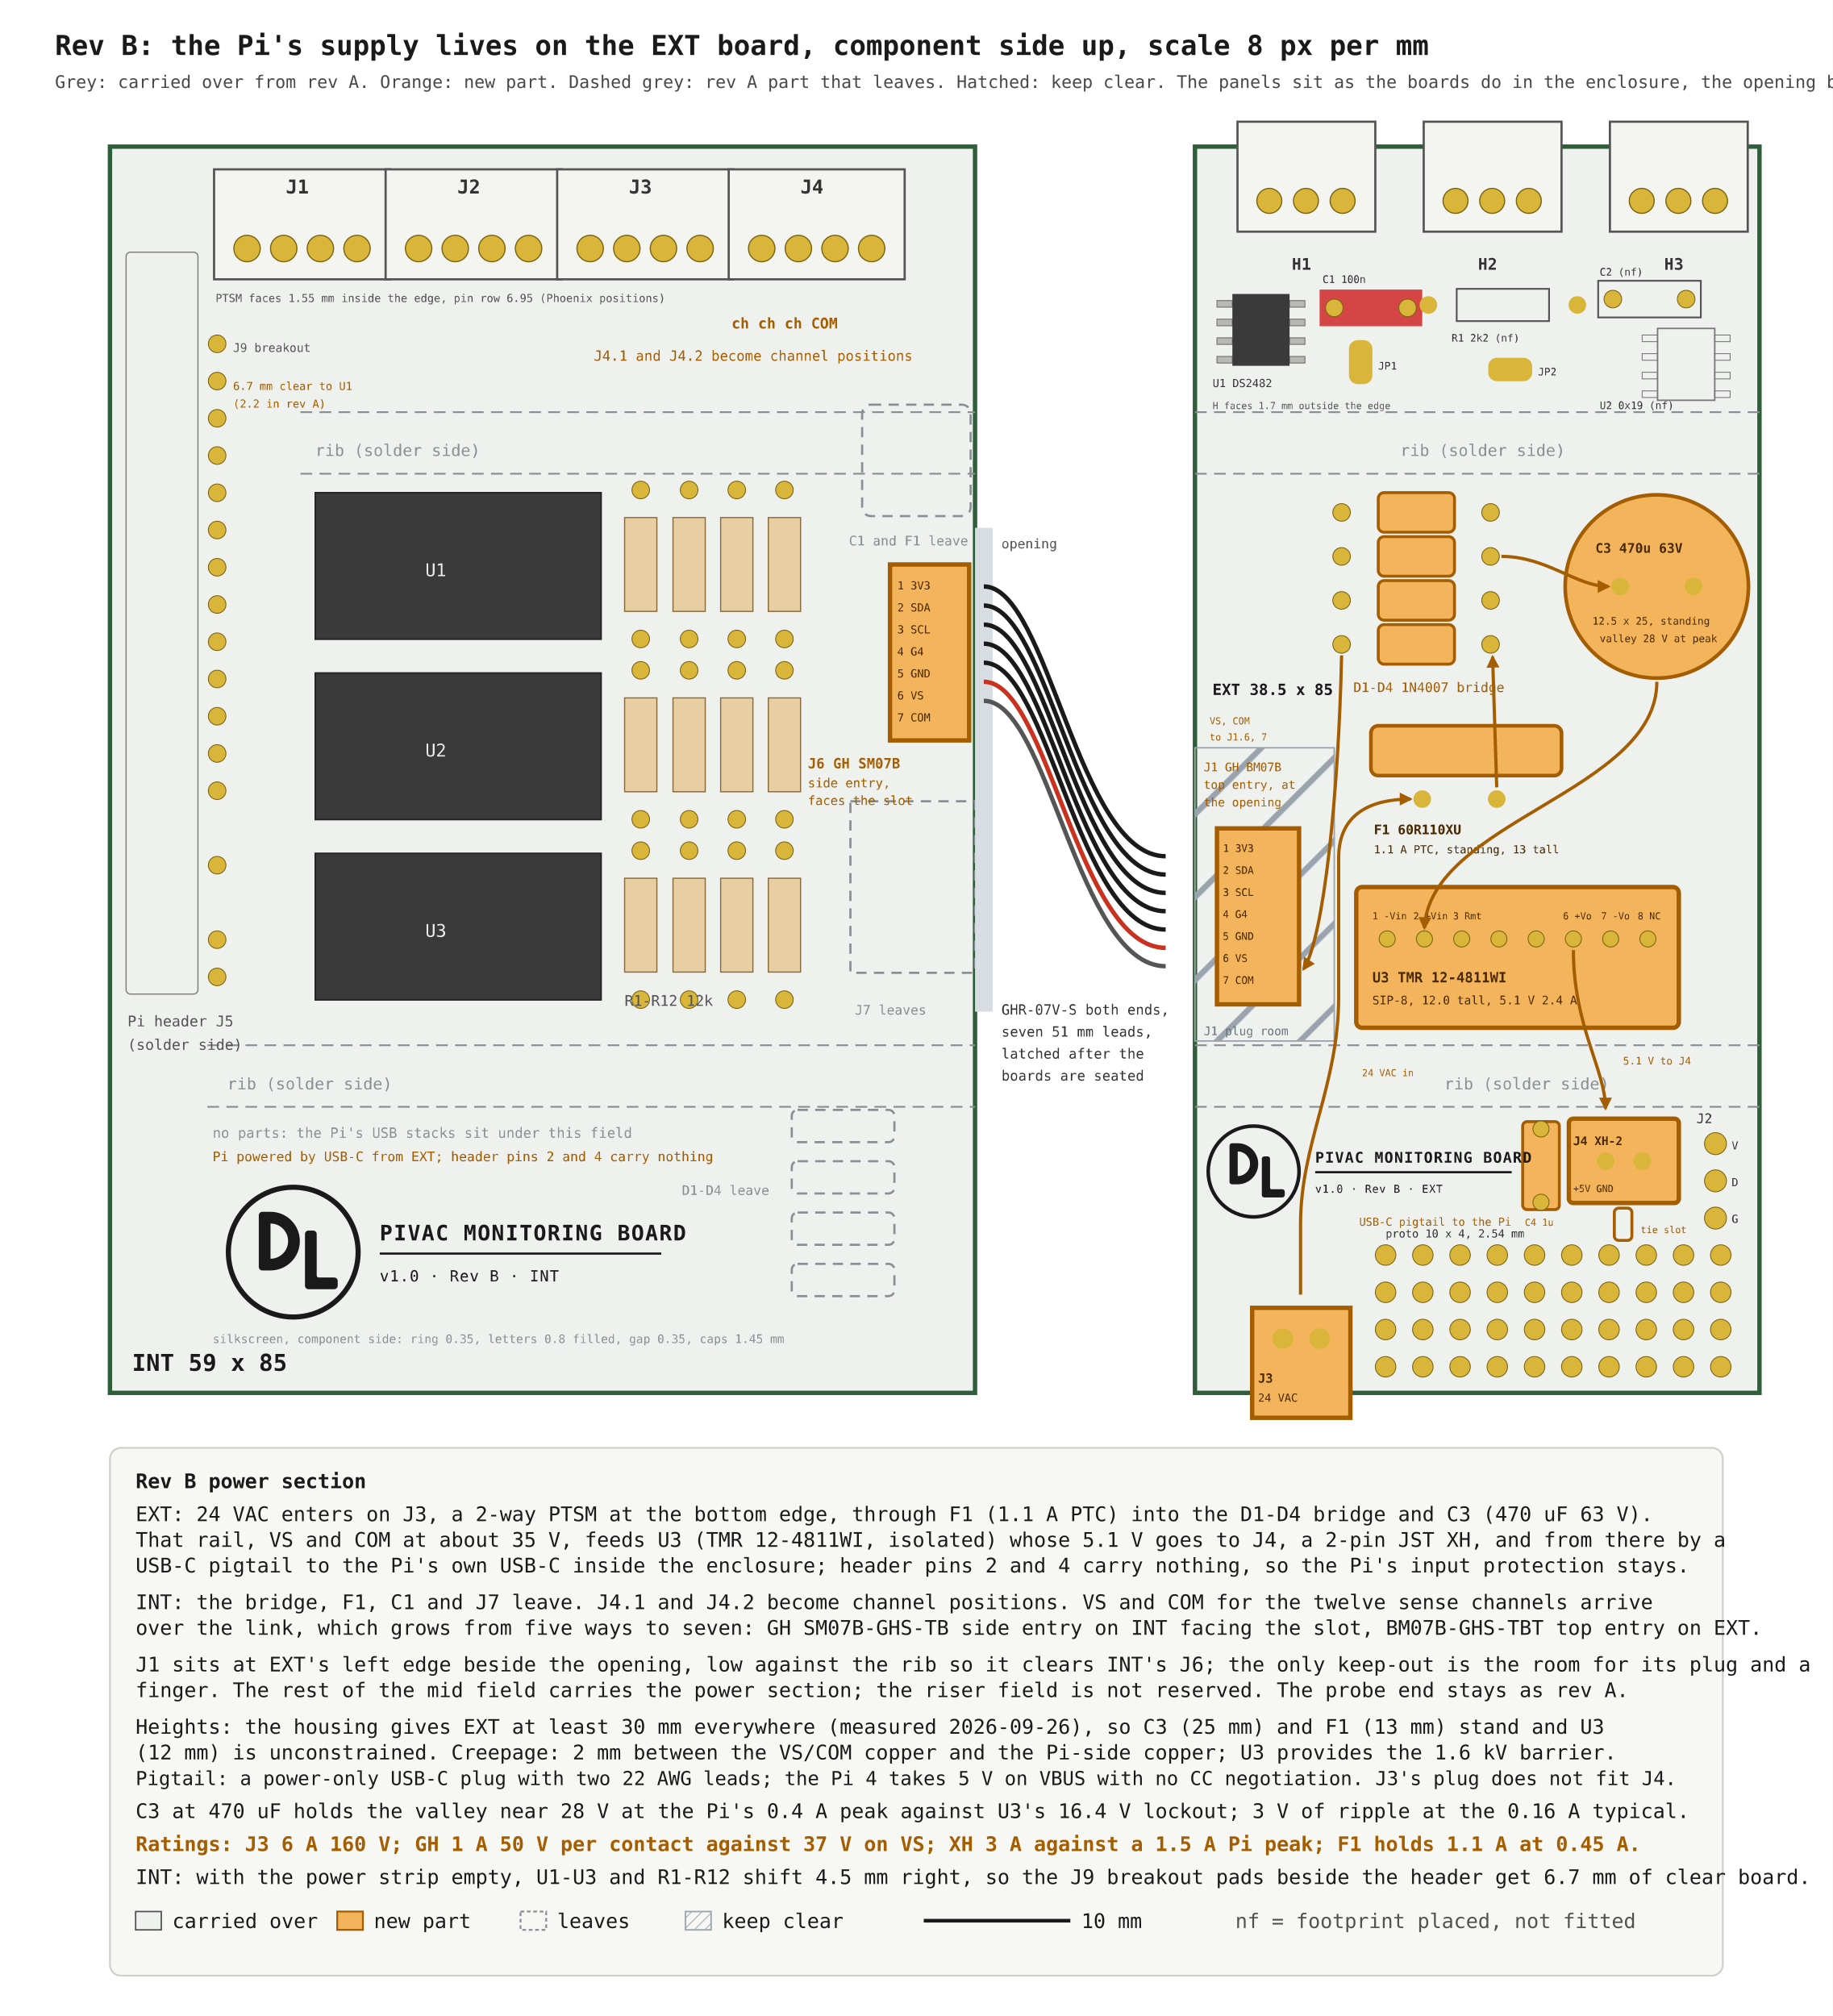
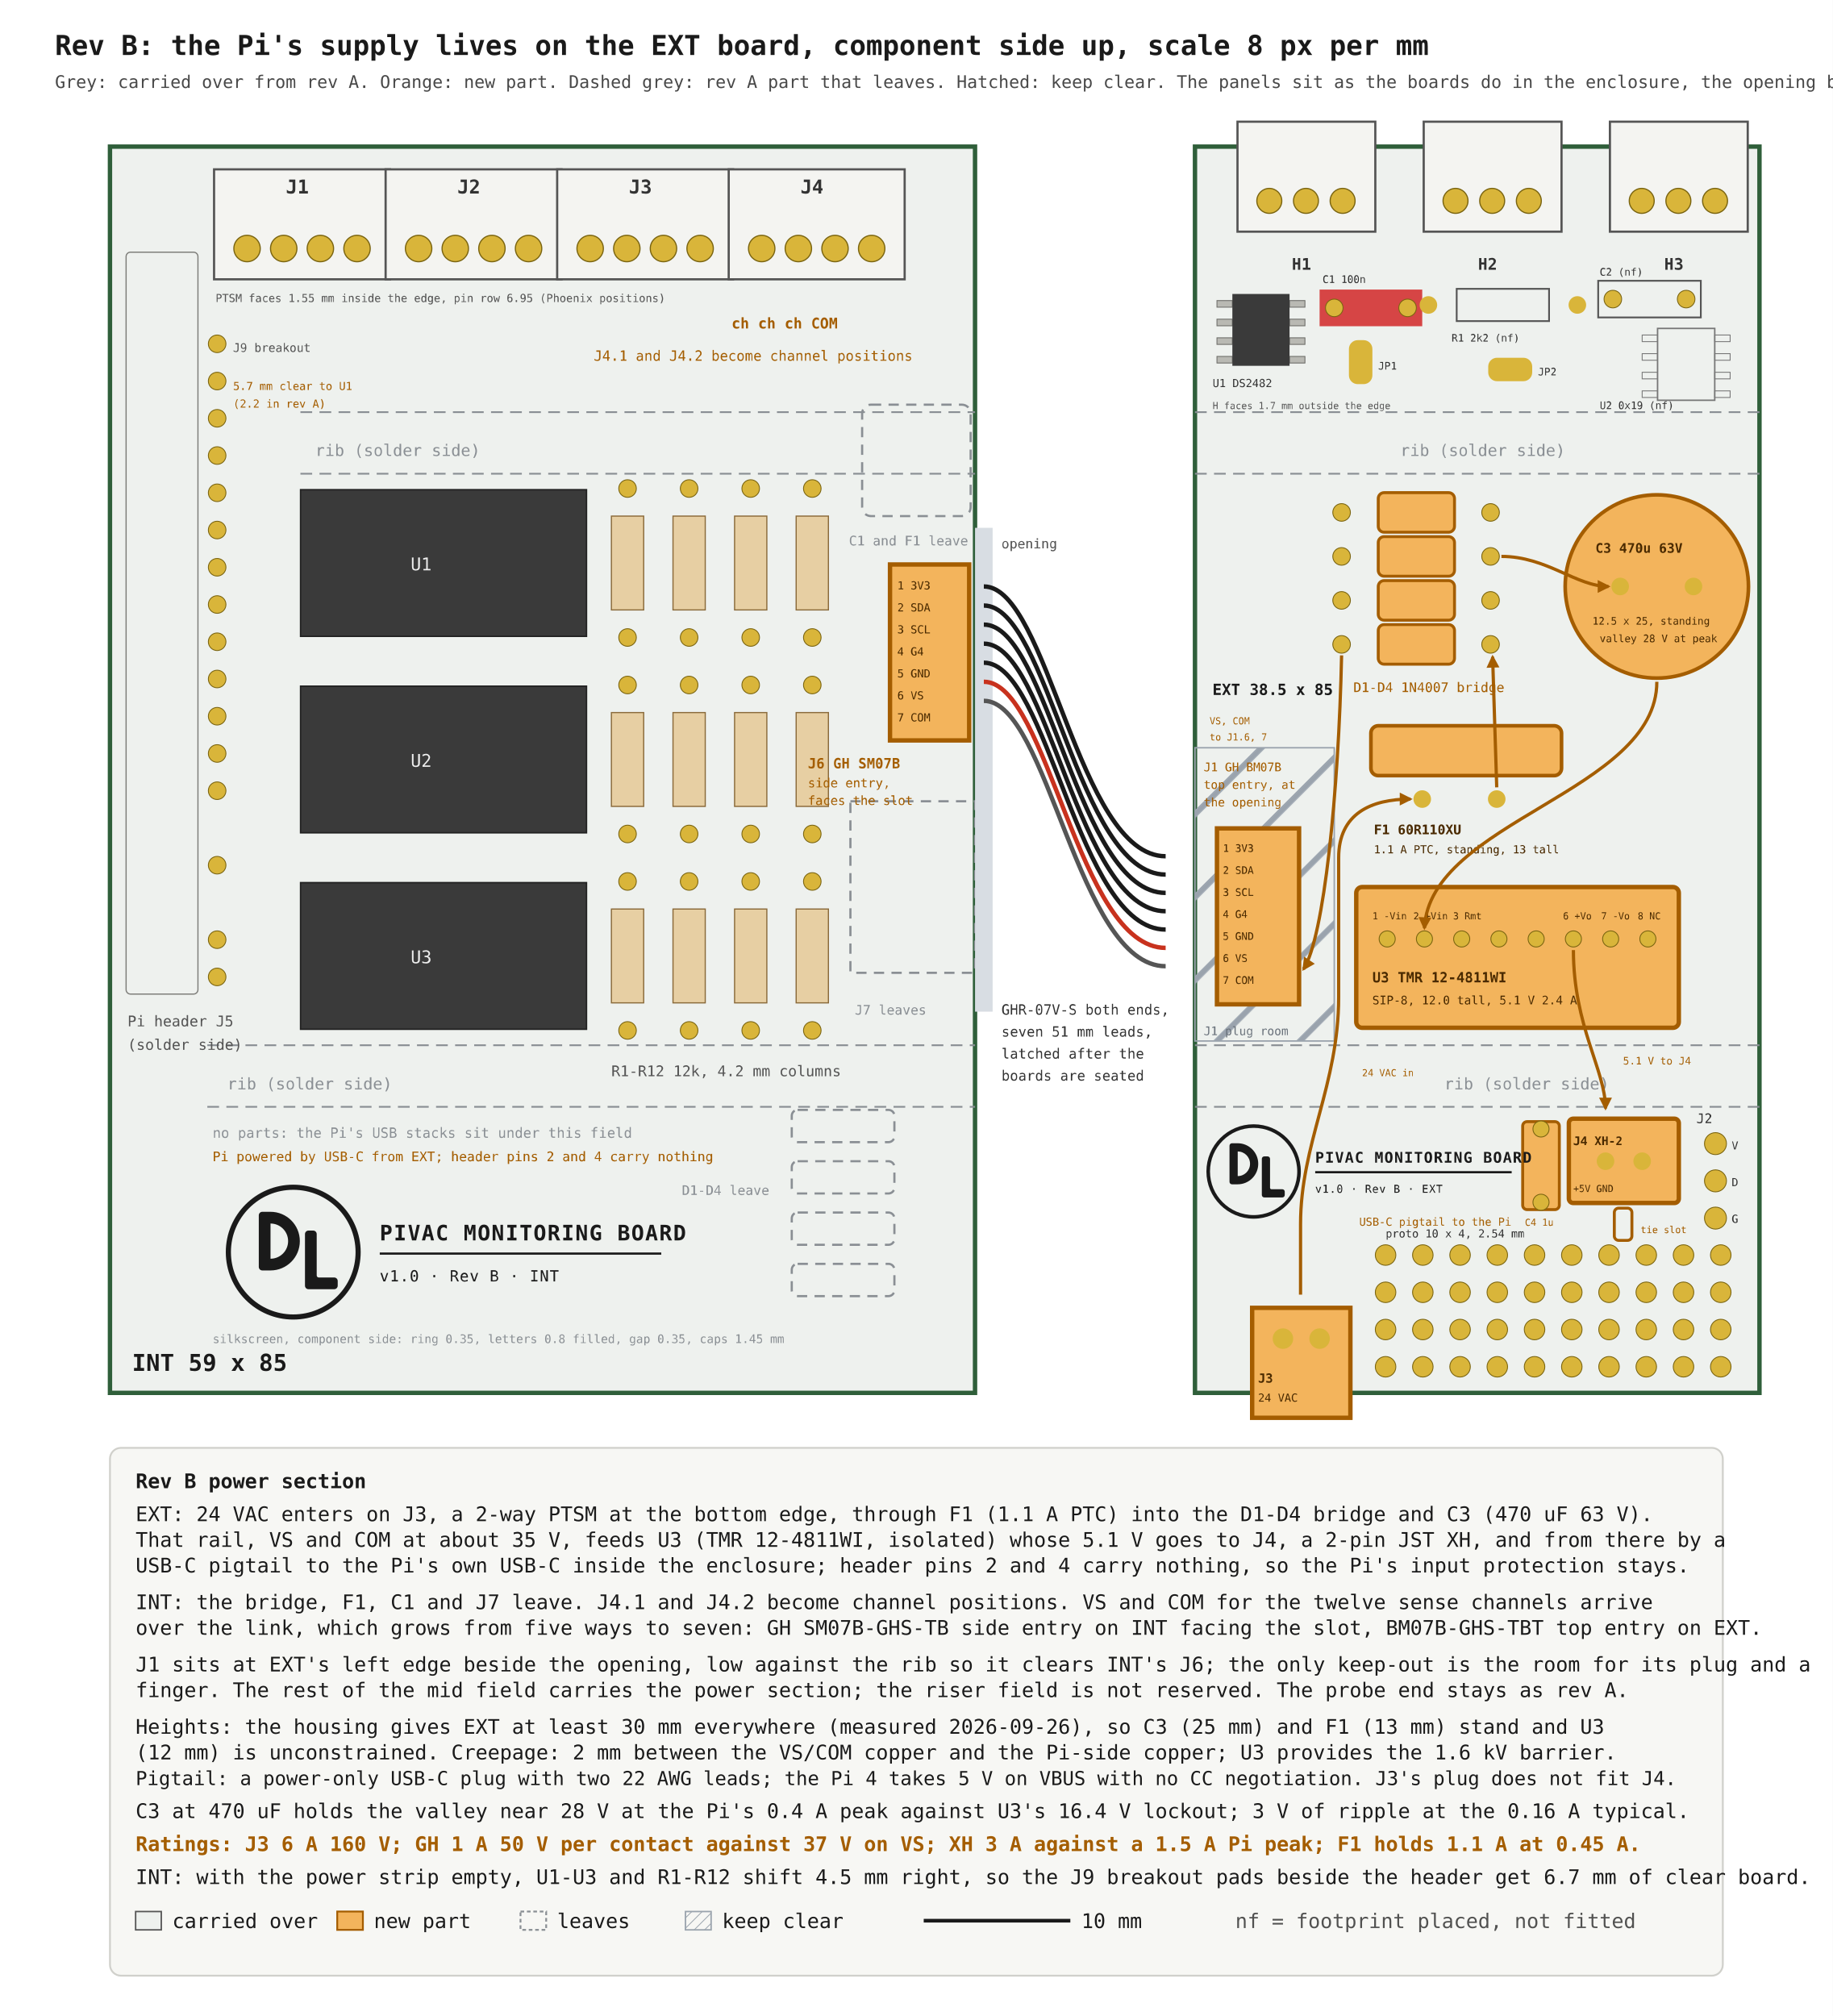
<svg xmlns="http://www.w3.org/2000/svg" viewBox="0 0 1000 1100" role="img" aria-label="Rev B component layout: the 24 VAC entry, rectifier, reservoir and TMR 12-4811WI converter on the EXT board's mid field with a USB-C pigtail to the Pi, a 7-way GH link at the opening carrying VS and COM to the INT board, and the INT board with its power section removed." style="max-width:100%;height:auto">
  <defs>
    <pattern id="hatch" width="4" height="4" patternUnits="userSpaceOnUse" patternTransform="rotate(45)">
      <line x1="0" y1="0" x2="0" y2="4" stroke="#9aa3ad" stroke-width="0.8" />
    </pattern>
    <marker id="arr" viewBox="0 0 6 6" refX="5" refY="3" markerWidth="4" markerHeight="4" orient="auto">
      <path d="M0,0 L6,3 L0,6 z" fill="#a45d00" />
    </marker>
  </defs>
  <rect x="0" y="0" width="1000" height="1100" fill="#ffffff" />
  <g font-family="IBM Plex Mono, ui-monospace, monospace" fill="#1a1a1a">
    <text x="30" y="30" font-size="15" font-weight="700">Rev B: the Pi's supply lives on the EXT board, component side up, scale 8 px per mm</text>
    <text x="30" y="48" font-size="9.5" opacity="0.8">Grey: carried over from rev A. Orange: new part. Dashed grey: rev A part that leaves. Hatched: keep clear. The panels sit as the boards do in the enclosure, the opening between them.</text>
    <g transform="translate(60,80) scale(8)">
      <rect x="0" y="0" width="59" height="85" fill="#eef1ee" stroke="#2f5f3a" stroke-width="0.3" />
      <text x="1.5" y="83.5" font-size="1.6" font-weight="700">INT 59 x 85</text>
      <g stroke="#8a8f94" stroke-width="0.12" stroke-dasharray="0.8 0.5" fill="none">
        <line x1="12.99" y1="18.11" x2="59" y2="18.11" />
        <line x1="12.99" y1="22.31" x2="59" y2="22.31" />
        <line x1="6.64" y1="61.29" x2="59" y2="61.29" />
        <line x1="6.64" y1="65.49" x2="59" y2="65.49" />
      </g>
      <text x="14" y="21.1" font-size="1.1" fill="#8a8f94">rib (solder side)</text>
      <text x="8" y="64.3" font-size="1.1" fill="#8a8f94">rib (solder side)</text>
      <rect x="1.1" y="7.2" width="4.9" height="50.6" rx="0.3" fill="none" stroke="#7c7c78" stroke-width="0.08" />
      <text x="1.2" y="60" font-size="1.0" fill="#555">Pi header J5</text>
      <text x="1.2" y="61.6" font-size="1.0" fill="#555">(solder side)</text>
      <g fill="#f4f4f1" stroke="#555" stroke-width="0.15">
        <rect x="7.1" y="1.55" width="12" height="7.5" />
        <rect x="18.8" y="1.55" width="12" height="7.5" />
        <rect x="30.5" y="1.55" width="12" height="7.5" />
        <rect x="42.2" y="1.55" width="12" height="7.5" />
      </g>
      <g fill="#d9b53a" stroke="#7a6410" stroke-width="0.08">
        <circle cx="9.35" cy="6.95" r="0.9" />
        <circle cx="11.85" cy="6.95" r="0.9" />
        <circle cx="14.35" cy="6.95" r="0.9" />
        <circle cx="16.85" cy="6.95" r="0.9" />
        <circle cx="21.05" cy="6.95" r="0.9" />
        <circle cx="23.55" cy="6.95" r="0.9" />
        <circle cx="26.05" cy="6.95" r="0.9" />
        <circle cx="28.55" cy="6.95" r="0.9" />
        <circle cx="32.75" cy="6.95" r="0.9" />
        <circle cx="35.25" cy="6.95" r="0.9" />
        <circle cx="37.75" cy="6.95" r="0.9" />
        <circle cx="40.25" cy="6.95" r="0.9" />
        <circle cx="44.45" cy="6.95" r="0.9" />
        <circle cx="46.95" cy="6.95" r="0.9" />
        <circle cx="49.45" cy="6.95" r="0.9" />
        <circle cx="51.95" cy="6.95" r="0.9" />
      </g>
      <g font-size="1.3" font-weight="700" fill="#333">
        <text x="12" y="3.2">J1</text>
        <text x="23.7" y="3.2">J2</text>
        <text x="35.4" y="3.2">J3</text>
        <text x="47.1" y="3.2">J4</text>
      </g>
      <text x="42.4" y="12.4" font-size="1.0" font-weight="700" fill="#a45d00">ch  ch  ch  COM</text>
      <text x="7.2" y="10.6" font-size="0.75" fill="#555">PTSM faces 1.55 mm inside the edge, pin row 6.95 (Phoenix positions)</text>
      <text x="33" y="14.6" font-size="0.95" fill="#a45d00">J4.1 and J4.2 become channel positions</text>
      <g fill="#d9b53a" stroke="#7a6410" stroke-width="0.06">
        <circle cx="7.31" cy="13.45" r="0.6" />
        <circle cx="7.31" cy="15.99" r="0.6" />
        <circle cx="7.31" cy="18.53" r="0.6" />
        <circle cx="7.31" cy="21.07" r="0.6" />
        <circle cx="7.31" cy="23.61" r="0.6" />
        <circle cx="7.31" cy="26.15" r="0.6" />
        <circle cx="7.31" cy="28.69" r="0.6" />
        <circle cx="7.31" cy="31.23" r="0.6" />
        <circle cx="7.31" cy="33.77" r="0.6" />
        <circle cx="7.31" cy="36.31" r="0.6" />
        <circle cx="7.31" cy="38.85" r="0.6" />
        <circle cx="7.31" cy="41.39" r="0.6" />
        <circle cx="7.31" cy="43.93" r="0.6" />
        <circle cx="7.31" cy="49.01" r="0.6" />
        <circle cx="7.31" cy="54.09" r="0.6" />
        <circle cx="7.31" cy="56.63" r="0.6" />
      </g>
      <text x="8.4" y="14" font-size="0.8" fill="#555">J9 breakout</text>
-       <text x="8.4" y="16.6" font-size="0.75" fill="#a45d00">6.7 mm clear to U1</text>
+       <text x="8.4" y="16.6" font-size="0.75" fill="#a45d00">5.7 mm clear to U1</text>
      <text x="8.4" y="17.8" font-size="0.75" fill="#a45d00">(2.2 in rev A)</text>
      <g fill="#3a3a3a" stroke="#222" stroke-width="0.1">
-         <rect x="14" y="23.6" width="19.5" height="10" />
-         <rect x="14" y="35.9" width="19.5" height="10" />
-         <rect x="14" y="48.2" width="19.5" height="10" />
+         <rect x="13" y="23.4" width="19.5" height="10" />
+         <rect x="13" y="36.8" width="19.5" height="10" />
+         <rect x="13" y="50.2" width="19.5" height="10" />
      </g>
      <g font-size="1.2" fill="#eee">
-         <text x="21.5" y="29.3">U1</text>
-         <text x="21.5" y="41.6">U2</text>
-         <text x="21.5" y="53.9">U3</text>
+         <text x="20.5" y="28.9">U1</text>
+         <text x="20.5" y="42.3">U2</text>
+         <text x="20.5" y="55.7">U3</text>
      </g>
      <g fill="#e7cfa3" stroke="#8a6a3a" stroke-width="0.08">
-         <rect x="35.1" y="25.3" width="2.2" height="6.4" />
-         <rect x="38.4" y="25.3" width="2.2" height="6.4" />
-         <rect x="41.65" y="25.3" width="2.2" height="6.4" />
-         <rect x="44.9" y="25.3" width="2.2" height="6.4" />
-         <rect x="35.1" y="37.6" width="2.2" height="6.4" />
-         <rect x="38.4" y="37.6" width="2.2" height="6.4" />
-         <rect x="41.65" y="37.6" width="2.2" height="6.4" />
-         <rect x="44.9" y="37.6" width="2.2" height="6.4" />
-         <rect x="35.1" y="49.9" width="2.2" height="6.4" />
-         <rect x="38.4" y="49.9" width="2.2" height="6.4" />
-         <rect x="41.65" y="49.9" width="2.2" height="6.4" />
-         <rect x="44.9" y="49.9" width="2.2" height="6.4" />
-       </g>
-       <g fill="#d9b53a" stroke="#7a6410" stroke-width="0.06">
-         <circle cx="36.2" cy="23.42" r="0.6" />
-         <circle cx="36.2" cy="33.58" r="0.6" />
-         <circle cx="36.2" cy="35.72" r="0.6" />
-         <circle cx="36.2" cy="45.88" r="0.6" />
-         <circle cx="36.2" cy="48.02" r="0.6" />
-         <circle cx="36.2" cy="58.18" r="0.6" />
-         <circle cx="39.5" cy="23.42" r="0.6" />
-         <circle cx="39.5" cy="33.58" r="0.6" />
-         <circle cx="39.5" cy="35.72" r="0.6" />
-         <circle cx="39.5" cy="45.88" r="0.6" />
-         <circle cx="39.5" cy="48.02" r="0.6" />
-         <circle cx="39.5" cy="58.18" r="0.6" />
-         <circle cx="42.75" cy="23.42" r="0.6" />
-         <circle cx="42.75" cy="33.58" r="0.6" />
-         <circle cx="42.75" cy="35.72" r="0.6" />
-         <circle cx="42.75" cy="45.88" r="0.6" />
-         <circle cx="42.75" cy="48.02" r="0.6" />
-         <circle cx="42.75" cy="58.18" r="0.6" />
-         <circle cx="46.0" cy="23.42" r="0.6" />
-         <circle cx="46.0" cy="33.58" r="0.6" />
-         <circle cx="46.0" cy="35.72" r="0.6" />
-         <circle cx="46.0" cy="45.88" r="0.6" />
-         <circle cx="46.0" cy="48.02" r="0.6" />
-         <circle cx="46.0" cy="58.18" r="0.6" />
-       </g>
-       <text x="35.1" y="58.6" font-size="1.0" fill="#555">R1-R12 12k</text>
+         <rect x="34.2" y="25.2" width="2.2" height="6.4" />
+         <rect x="38.4" y="25.2" width="2.2" height="6.4" />
+         <rect x="42.6" y="25.2" width="2.2" height="6.4" />
+         <rect x="46.8" y="25.2" width="2.2" height="6.4" />
+         <rect x="34.2" y="38.6" width="2.2" height="6.4" />
+         <rect x="38.4" y="38.6" width="2.2" height="6.4" />
+         <rect x="42.6" y="38.6" width="2.2" height="6.4" />
+         <rect x="46.8" y="38.6" width="2.2" height="6.4" />
+         <rect x="34.2" y="52" width="2.2" height="6.4" />
+         <rect x="38.4" y="52" width="2.2" height="6.4" />
+         <rect x="42.6" y="52" width="2.2" height="6.4" />
+         <rect x="46.8" y="52" width="2.2" height="6.4" />
+       </g>
+       <g fill="#d9b53a" stroke="#7a6410" stroke-width="0.06">
+         <circle cx="35.3" cy="23.32" r="0.6" />
+         <circle cx="35.3" cy="33.48" r="0.6" />
+         <circle cx="35.3" cy="36.72" r="0.6" />
+         <circle cx="35.3" cy="46.88" r="0.6" />
+         <circle cx="35.3" cy="50.12" r="0.6" />
+         <circle cx="35.3" cy="60.28" r="0.6" />
+         <circle cx="39.5" cy="23.32" r="0.6" />
+         <circle cx="39.5" cy="33.48" r="0.6" />
+         <circle cx="39.5" cy="36.72" r="0.6" />
+         <circle cx="39.5" cy="46.88" r="0.6" />
+         <circle cx="39.5" cy="50.12" r="0.6" />
+         <circle cx="39.5" cy="60.28" r="0.6" />
+         <circle cx="43.7" cy="23.32" r="0.6" />
+         <circle cx="43.7" cy="33.48" r="0.6" />
+         <circle cx="43.7" cy="36.72" r="0.6" />
+         <circle cx="43.7" cy="46.88" r="0.6" />
+         <circle cx="43.7" cy="50.12" r="0.6" />
+         <circle cx="43.7" cy="60.28" r="0.6" />
+         <circle cx="47.9" cy="23.32" r="0.6" />
+         <circle cx="47.9" cy="33.48" r="0.6" />
+         <circle cx="47.9" cy="36.72" r="0.6" />
+         <circle cx="47.9" cy="46.88" r="0.6" />
+         <circle cx="47.9" cy="50.12" r="0.6" />
+         <circle cx="47.9" cy="60.28" r="0.6" />
+       </g>
+       <text x="34.2" y="63.4" font-size="1.0" fill="#555">R1-R12 12k, 4.2 mm columns</text>
      <g fill="none" stroke="#8a8f94" stroke-width="0.15" stroke-dasharray="0.7 0.5">
        <rect x="51.3" y="17.6" width="7.4" height="7.6" rx="0.6" />
        <rect x="46.5" y="65.7" width="7" height="2.2" rx="0.4" />
        <rect x="46.5" y="69.2" width="7" height="2.2" rx="0.4" />
        <rect x="46.5" y="72.7" width="7" height="2.2" rx="0.4" />
        <rect x="46.5" y="76.2" width="7" height="2.2" rx="0.4" />
        <rect x="50.5" y="44.65" width="8.5" height="11.7" />
      </g>
      <g font-size="0.9" fill="#8a8f94">
        <text x="50.4" y="27.2">C1 and F1 leave</text>
        <text x="39" y="71.5">D1-D4 leave</text>
        <text x="50.8" y="59.2">J7 leaves</text>
      </g>
      <rect x="59" y="26" width="1.2" height="33" fill="#d8dde3" />
      <rect x="53.2" y="28.5" width="5.4" height="12" fill="#f3b45c" stroke="#a45d00" stroke-width="0.3" />
      <g fill="#4a2a00" font-size="0.75">
        <text x="53.7" y="30.2">1 3V3</text>
        <text x="53.7" y="31.7">2 SDA</text>
        <text x="53.7" y="33.2">3 SCL</text>
        <text x="53.7" y="34.7">4 G4</text>
        <text x="53.7" y="36.2">5 GND</text>
        <text x="53.7" y="37.7">6 VS</text>
        <text x="53.7" y="39.2">7 COM</text>
      </g>
      <text x="47.6" y="42.4" font-size="0.95" font-weight="700" fill="#a45d00">J6 GH SM07B</text>
      <text x="47.6" y="43.7" font-size="0.85" fill="#a45d00">side entry,</text>
      <text x="47.6" y="44.9" font-size="0.85" fill="#a45d00">faces the slot</text>
      <text x="7" y="67.6" font-size="0.95" fill="#8a8f94">no parts: the Pi's USB stacks sit under this field</text>
      <text x="7" y="69.2" font-size="0.9" fill="#a45d00">Pi powered by USB-C from EXT; header pins 2 and 4 carry nothing</text>
      <g transform="translate(12.5,75.4)">
        <circle cx="0" cy="0" r="4.425" fill="none" stroke="#1a1a1a" stroke-width="0.35" />
        <path d="M -2.35 1.01 L -2.35 -2.51 A 0.24 0.24 0 0 1 -2.11 -2.75 L -1.55 -2.75 A 2 2 0 0 1 -1.55 1.25 L -2.11 1.25 A 0.24 0.24 0 0 1 -2.35 1.01 Z M -1.55 -1.95 L -1.55 0.45 A 1.2 1.2 0 0 0 -1.55 -1.95 Z" fill="#1a1a1a" fill-rule="nonzero" />
        <path d="M 0.8 -1.23 A 0.24 0.24 0 0 1 1.04 -1.47 L 1.36 -1.47 A 0.24 0.24 0 0 1 1.6 -1.23 L 1.6 1.59 A 0.14 0.14 0 0 0 1.74 1.73 L 2.793 1.73 A 0.24 0.24 0 0 1 3.033 1.97 L 3.033 2.29 A 0.24 0.24 0 0 1 2.793 2.53 L 1.04 2.53 A 0.24 0.24 0 0 1 0.8 2.29 Z" fill="#1a1a1a" />
      </g>
      <text x="18.4" y="74.6" font-size="1.45" font-weight="700" letter-spacing="0.08">PIVAC MONITORING BOARD</text>
      <line x1="18.4" y1="75.5" x2="37.6" y2="75.5" stroke="#1a1a1a" stroke-width="0.15" />
      <text x="18.4" y="77.4" font-size="1.05" letter-spacing="0.05">v1.0  ·  Rev B  ·  INT</text>
      <text x="7" y="81.6" font-size="0.8" fill="#8a8f94">silkscreen, component side: ring 0.35, letters 0.8 filled, gap 0.35, caps 1.45 mm</text>
    </g>
    <g transform="translate(60,80) scale(8)">
      <g stroke-width="0.3" fill="none" stroke="#1a1a1a">
        <path d="M 59.6 30 C 64 30, 66 48.4, 72 48.4" />
        <path d="M 59.6 31.3 C 64 31.3, 66 49.65, 72 49.65" />
        <path d="M 59.6 32.6 C 64 32.6, 66 50.9, 72 50.9" />
        <path d="M 59.6 33.9 C 64 33.9, 66 52.15, 72 52.15" />
        <path d="M 59.6 35.2 C 64 35.2, 66 53.4, 72 53.4" />
      </g>
      <g stroke-width="0.3" fill="none">
        <path d="M 59.6 36.5 C 64 36.5, 66 54.65, 72 54.65" stroke="#c8321e" />
        <path d="M 59.6 37.8 C 64 37.8, 66 55.9, 72 55.9" stroke="#555" />
      </g>
      <text x="60.8" y="59.2" font-size="0.95" fill="#333">GHR-07V-S both ends,</text>
      <text x="60.8" y="60.7" font-size="0.95" fill="#333">seven 51 mm leads,</text>
      <text x="60.8" y="62.2" font-size="0.95" fill="#333">latched after the</text>
      <text x="60.8" y="63.7" font-size="0.95" fill="#333">boards are seated</text>
      <text x="60.8" y="27.4" font-size="0.9" fill="#555">opening</text>
    </g>
    <g transform="translate(652,80) scale(8)">
      <rect x="0" y="0" width="38.5" height="85" fill="#eef1ee" stroke="#2f5f3a" stroke-width="0.3" />
      <text x="1.2" y="37.4" font-size="1.05" font-weight="700">EXT 38.5 x 85</text>
      <g stroke="#8a8f94" stroke-width="0.12" stroke-dasharray="0.8 0.5" fill="none">
        <line x1="0" y1="18.11" x2="38.5" y2="18.11" />
        <line x1="0" y1="22.31" x2="38.5" y2="22.31" />
        <line x1="0" y1="61.29" x2="38.5" y2="61.29" />
        <line x1="0" y1="65.49" x2="38.5" y2="65.49" />
      </g>
      <text x="14" y="21.1" font-size="1.1" fill="#8a8f94">rib (solder side)</text>
      <text x="17" y="64.3" font-size="1.1" fill="#8a8f94">rib (solder side)</text>
      <rect x="0" y="41" width="9.5" height="20" fill="url(#hatch)" stroke="#9aa3ad" stroke-width="0.1" />
      <text x="0.6" y="60.6" font-size="0.8" fill="#6b737c">J1 plug room</text>
      <g fill="#f4f4f1" stroke="#555" stroke-width="0.15">
        <rect x="2.9" y="-1.7" width="9.4" height="7.5" />
        <rect x="15.6" y="-1.7" width="9.4" height="7.5" />
        <rect x="28.3" y="-1.7" width="9.4" height="7.5" />
      </g>
      <g fill="#d9b53a" stroke="#7a6410" stroke-width="0.08">
        <circle cx="5.07" cy="3.7" r="0.85" />
        <circle cx="7.57" cy="3.7" r="0.85" />
        <circle cx="10.07" cy="3.7" r="0.85" />
        <circle cx="17.77" cy="3.7" r="0.85" />
        <circle cx="20.27" cy="3.7" r="0.85" />
        <circle cx="22.77" cy="3.7" r="0.85" />
        <circle cx="30.47" cy="3.7" r="0.85" />
        <circle cx="32.97" cy="3.7" r="0.85" />
        <circle cx="35.47" cy="3.7" r="0.85" />
      </g>
      <g font-size="1.1" font-weight="700" fill="#333">
        <text x="6.6" y="8.4">H1</text>
        <text x="19.3" y="8.4">H2</text>
        <text x="32" y="8.4">H3</text>
      </g>
      <text x="1.2" y="17.9" font-size="0.65" fill="#555">H faces 1.7 mm outside the edge</text>
      <g fill="#b9b9b3" stroke="#6f6f6a" stroke-width="0.06">
        <rect x="1.5" y="10.5" width="1.05" height="0.45" />
        <rect x="1.5" y="11.77" width="1.05" height="0.45" />
        <rect x="1.5" y="13.04" width="1.05" height="0.45" />
        <rect x="1.5" y="14.31" width="1.05" height="0.45" />
        <rect x="6.45" y="10.5" width="1.05" height="0.45" />
        <rect x="6.45" y="11.77" width="1.05" height="0.45" />
        <rect x="6.45" y="13.04" width="1.05" height="0.45" />
        <rect x="6.45" y="14.31" width="1.05" height="0.45" />
      </g>
      <rect x="2.55" y="10.05" width="3.9" height="4.9" fill="#3a3a3a" />
      <text x="1.2" y="16.4" font-size="0.75" fill="#333">U1 DS2482</text>
      <rect x="8.5" y="9.75" width="7" height="2.5" fill="#d64545" />
      <circle cx="9.5" cy="11" r="0.6" fill="#d9b53a" stroke="#7a6410" stroke-width="0.06" />
      <circle cx="14.5" cy="11" r="0.6" fill="#d9b53a" stroke="#7a6410" stroke-width="0.06" />
      <text x="8.7" y="9.3" font-size="0.7" fill="#333">C1 100n</text>
      <rect x="10.5" y="13.2" width="1.6" height="3" rx="0.6" fill="#d9b53a" />
      <text x="12.5" y="15.2" font-size="0.7" fill="#333">JP1</text>
      <rect x="17.85" y="9.7" width="6.3" height="2.2" fill="none" stroke="#555" stroke-width="0.12" />
      <circle cx="15.92" cy="10.8" r="0.6" fill="#d9b53a" />
      <circle cx="26.08" cy="10.8" r="0.6" fill="#d9b53a" />
      <text x="17.5" y="13.3" font-size="0.7" fill="#333">R1 2k2 (nf)</text>
      <rect x="20" y="14.4" width="3" height="1.6" rx="0.6" fill="#d9b53a" />
      <text x="23.4" y="15.6" font-size="0.7" fill="#333">JP2</text>
      <rect x="27.5" y="9.15" width="7" height="2.5" fill="none" stroke="#555" stroke-width="0.12" />
      <circle cx="28.5" cy="10.4" r="0.6" fill="#d9b53a" stroke="#7a6410" stroke-width="0.06" />
      <circle cx="33.5" cy="10.4" r="0.6" fill="#d9b53a" stroke="#7a6410" stroke-width="0.06" />
      <text x="27.6" y="8.8" font-size="0.7" fill="#333">C2 (nf)</text>
      <g fill="none" stroke="#777" stroke-width="0.06">
        <rect x="30.5" y="12.85" width="1.05" height="0.45" />
        <rect x="30.5" y="14.12" width="1.05" height="0.45" />
        <rect x="30.5" y="15.39" width="1.05" height="0.45" />
        <rect x="30.5" y="16.66" width="1.05" height="0.45" />
        <rect x="35.45" y="12.85" width="1.05" height="0.45" />
        <rect x="35.45" y="14.12" width="1.05" height="0.45" />
        <rect x="35.45" y="15.39" width="1.05" height="0.45" />
        <rect x="35.45" y="16.66" width="1.05" height="0.45" />
      </g>
      <rect x="31.55" y="12.4" width="3.9" height="4.9" fill="none" stroke="#777" stroke-width="0.1" />
      <text x="27.6" y="17.9" font-size="0.7" fill="#333">U2 0x19 (nf)</text>
      <rect x="1.5" y="46.5" width="5.6" height="12" fill="#f3b45c" stroke="#a45d00" stroke-width="0.3" />
      <g fill="#4a2a00" font-size="0.7">
        <text x="1.9" y="48.1">1 3V3</text>
        <text x="1.9" y="49.6">2 SDA</text>
        <text x="1.9" y="51.1">3 SCL</text>
        <text x="1.9" y="52.6">4 G4</text>
        <text x="1.9" y="54.1">5 GND</text>
        <text x="1.9" y="55.6">6 VS</text>
        <text x="1.9" y="57.1">7 COM</text>
      </g>
      <text x="0.6" y="42.6" font-size="0.8" fill="#a45d00">J1 GH BM07B</text>
      <text x="0.6" y="43.8" font-size="0.8" fill="#a45d00">top entry, at</text>
      <text x="0.6" y="45" font-size="0.8" fill="#a45d00">the opening</text>
      <g fill="#f3b45c" stroke="#a45d00" stroke-width="0.2">
        <rect x="12.5" y="23.6" width="5.2" height="2.7" rx="0.4" />
        <rect x="12.5" y="26.6" width="5.2" height="2.7" rx="0.4" />
        <rect x="12.5" y="29.6" width="5.2" height="2.7" rx="0.4" />
        <rect x="12.5" y="32.6" width="5.2" height="2.7" rx="0.4" />
      </g>
      <g fill="#d9b53a" stroke="#7a6410" stroke-width="0.06">
        <circle cx="10" cy="24.95" r="0.6" />
        <circle cx="20.16" cy="24.95" r="0.6" />
        <circle cx="10" cy="27.95" r="0.6" />
        <circle cx="20.16" cy="27.95" r="0.6" />
        <circle cx="10" cy="30.95" r="0.6" />
        <circle cx="20.16" cy="30.95" r="0.6" />
        <circle cx="10" cy="33.95" r="0.6" />
        <circle cx="20.16" cy="33.95" r="0.6" />
      </g>
      <text x="10.8" y="37.2" font-size="0.9" fill="#a45d00">D1-D4 1N4007 bridge</text>
      <circle cx="31.5" cy="30" r="6.25" fill="#f3b45c" stroke="#a45d00" stroke-width="0.25" />
      <circle cx="29" cy="30" r="0.6" fill="#d9b53a" />
      <circle cx="34" cy="30" r="0.6" fill="#d9b53a" />
      <text x="27.3" y="27.7" font-size="0.9" font-weight="700" fill="#4a2a00">C3 470u 63V</text>
      <text x="27.1" y="32.6" font-size="0.7" fill="#4a2a00">12.5 x 25, standing</text>
      <text x="27.6" y="33.8" font-size="0.7" fill="#4a2a00">valley 28 V at peak</text>
      <rect x="12" y="39.5" width="13" height="3.4" rx="0.5" fill="#f3b45c" stroke="#a45d00" stroke-width="0.25" />
      <circle cx="15.5" cy="44.5" r="0.6" fill="#d9b53a" />
      <circle cx="20.58" cy="44.5" r="0.6" fill="#d9b53a" />
      <text x="12.2" y="46.9" font-size="0.9" font-weight="700" fill="#4a2a00">F1 60R110XU</text>
      <text x="12.2" y="48.2" font-size="0.75" fill="#4a2a00">1.1 A PTC, standing, 13 tall</text>
      <rect x="11" y="50.5" width="22" height="9.6" rx="0.4" fill="#f3b45c" stroke="#a45d00" stroke-width="0.3" />
      <g fill="#d9b53a" stroke="#7a6410" stroke-width="0.06">
        <circle cx="13.11" cy="54.04" r="0.55" />
        <circle cx="15.65" cy="54.04" r="0.55" />
        <circle cx="18.19" cy="54.04" r="0.55" />
        <circle cx="20.73" cy="54.04" r="0.55" />
        <circle cx="23.27" cy="54.04" r="0.55" />
        <circle cx="25.81" cy="54.04" r="0.55" />
        <circle cx="28.35" cy="54.04" r="0.55" />
        <circle cx="30.89" cy="54.04" r="0.55" />
      </g>
      <g fill="#4a2a00" font-size="0.65">
        <text x="12.1" y="52.7">1 -Vin</text>
        <text x="14.9" y="52.7">2 +Vin</text>
        <text x="17.6" y="52.7">3 Rmt</text>
        <text x="25.1" y="52.7">6 +Vo</text>
        <text x="27.7" y="52.7">7 -Vo</text>
        <text x="30.2" y="52.7">8 NC</text>
      </g>
      <text x="12.1" y="57" font-size="0.95" font-weight="700" fill="#4a2a00">U3 TMR 12-4811WI</text>
      <text x="12.1" y="58.5" font-size="0.8" fill="#4a2a00">SIP-8, 12.0 tall, 5.1 V 2.4 A</text>
      <rect x="25.5" y="66.3" width="7.5" height="5.75" rx="0.3" fill="#f3b45c" stroke="#a45d00" stroke-width="0.3" />
      <circle cx="28" cy="69.2" r="0.6" fill="#d9b53a" />
      <circle cx="30.5" cy="69.2" r="0.6" fill="#d9b53a" />
      <text x="25.8" y="68.1" font-size="0.8" font-weight="700" fill="#4a2a00">J4 XH-2</text>
      <text x="25.8" y="71.3" font-size="0.65" fill="#4a2a00">+5V  GND</text>
      <rect x="22.35" y="66.5" width="2.5" height="6" rx="0.3" fill="#f3b45c" stroke="#a45d00" stroke-width="0.2" />
      <circle cx="23.6" cy="67" r="0.55" fill="#d9b53a" stroke="#7a6410" stroke-width="0.06" />
      <circle cx="23.6" cy="72" r="0.55" fill="#d9b53a" stroke="#7a6410" stroke-width="0.06" />
      <text x="22.5" y="73.6" font-size="0.65" fill="#a45d00">C4 1u</text>
      <rect x="28.6" y="72.4" width="1.2" height="2.2" rx="0.3" fill="none" stroke="#a45d00" stroke-width="0.2" />
      <text x="30.4" y="74.1" font-size="0.65" fill="#a45d00">tie slot</text>
      <text x="11.2" y="73.6" font-size="0.75" fill="#a45d00">USB-C pigtail to the Pi</text>
      <g fill="#d9b53a" stroke="#7a6410" stroke-width="0.06">
        <circle cx="35.5" cy="68" r="0.75" />
        <circle cx="35.5" cy="70.54" r="0.75" />
        <circle cx="35.5" cy="73.08" r="0.75" />
      </g>
      <text x="34.2" y="66.6" font-size="0.9" fill="#333">J2</text>
      <text x="36.6" y="68.4" font-size="0.75" fill="#333">V</text>
      <text x="36.6" y="70.9" font-size="0.75" fill="#333">D</text>
      <text x="36.6" y="73.4" font-size="0.75" fill="#333">G</text>
      <g transform="translate(4.0,69.9) scale(0.7)">
        <circle cx="0" cy="0" r="4.425" fill="none" stroke="#1a1a1a" stroke-width="0.35" />
        <path d="M -2.35 1.01 L -2.35 -2.51 A 0.24 0.24 0 0 1 -2.11 -2.75 L -1.55 -2.75 A 2 2 0 0 1 -1.55 1.25 L -2.11 1.25 A 0.24 0.24 0 0 1 -2.35 1.01 Z M -1.55 -1.95 L -1.55 0.45 A 1.2 1.2 0 0 0 -1.55 -1.95 Z" fill="#1a1a1a" fill-rule="nonzero" />
        <path d="M 0.8 -1.23 A 0.24 0.24 0 0 1 1.04 -1.47 L 1.36 -1.47 A 0.24 0.24 0 0 1 1.6 -1.23 L 1.6 1.59 A 0.14 0.14 0 0 0 1.74 1.73 L 2.793 1.73 A 0.24 0.24 0 0 1 3.033 1.97 L 3.033 2.29 A 0.24 0.24 0 0 1 2.793 2.53 L 1.04 2.53 A 0.24 0.24 0 0 1 0.8 2.29 Z" fill="#1a1a1a" />
      </g>
      <text x="8.2" y="69.3" font-size="1.02" font-weight="700" letter-spacing="0.06">PIVAC MONITORING BOARD</text>
      <line x1="8.2" y1="69.95" x2="21.6" y2="69.95" stroke="#1a1a1a" stroke-width="0.15" />
      <text x="8.2" y="71.35" font-size="0.74" letter-spacing="0.04">v1.0  ·  Rev B  ·  EXT</text>
      <g fill="#d9b53a" stroke="#7a6410" stroke-width="0.06">
        <g id="pb">
          <circle cx="13" cy="75.6" r="0.7" />
          <circle cx="15.54" cy="75.6" r="0.7" />
          <circle cx="18.08" cy="75.6" r="0.7" />
          <circle cx="20.62" cy="75.6" r="0.7" />
          <circle cx="23.16" cy="75.6" r="0.7" />
          <circle cx="25.7" cy="75.6" r="0.7" />
          <circle cx="28.24" cy="75.6" r="0.7" />
          <circle cx="30.78" cy="75.6" r="0.7" />
          <circle cx="33.32" cy="75.6" r="0.7" />
          <circle cx="35.86" cy="75.6" r="0.7" />
        </g>
        <use href="#pb" y="2.54" />
        <use href="#pb" y="5.08" />
        <use href="#pb" y="7.62" />
      </g>
      <text x="13" y="74.4" font-size="0.75" fill="#333">proto 10 x 4, 2.54 mm</text>
      <rect x="3.9" y="79.2" width="6.7" height="7.5" fill="#f3b45c" stroke="#a45d00" stroke-width="0.3" />
      <circle cx="6" cy="81.3" r="0.7" fill="#d9b53a" />
      <circle cx="8.5" cy="81.3" r="0.7" fill="#d9b53a" />
      <text x="4.3" y="84.3" font-size="0.85" font-weight="700" fill="#4a2a00">J3</text>
      <text x="4.3" y="85.6" font-size="0.75" fill="#4a2a00">24 VAC</text>
      <g stroke="#a45d00" stroke-width="0.22" fill="none" marker-end="url(#arr)">
        <path d="M 7.2 78.3 L 7.2 73.5 C 7.2 68, 9.8 64, 9.8 58 L 9.8 48.5 C 9.8 45.5, 12 44.5, 14.7 44.5" />
        <path d="M 20.58 43.7 L 20.3 34.8" />
        <path d="M 20.9 27.95 C 24 27.95, 26 30, 28.2 30" />
        <path d="M 31.5 36.5 C 31.5 44, 16 46, 15.65 53.3" />
        <path d="M 25.81 54.8 C 25.81 60, 28 63, 28 65.6" />
        <path d="M 10 34.7 C 9.8 44, 8.8 54, 7.4 56.1" />
      </g>
      <g font-size="0.7" fill="#a45d00">
        <text x="29.2" y="62.6">5.1 V to J4</text>
        <text x="11.4" y="63.4" font-size="0.65">24 VAC in</text>
        <text x="1.0" y="39.4" font-size="0.65">VS, COM</text>
        <text x="1.0" y="40.5" font-size="0.65">to J1.6, 7</text>
      </g>
    </g>
    <g transform="translate(60,790)">
      <rect x="0" y="0" width="880" height="288" rx="6" fill="#f7f7f4" stroke="#d0d0cb" stroke-width="1" />
      <g font-size="11">
        <text x="14" y="22" font-weight="700">Rev B power section</text>
        <text x="14" y="40">EXT: 24 VAC enters on J3, a 2-way PTSM at the bottom edge, through F1 (1.1 A PTC) into the D1-D4 bridge and C3 (470 uF 63 V).</text>
        <text x="14" y="54">That rail, VS and COM at about 35 V, feeds U3 (TMR 12-4811WI, isolated) whose 5.1 V goes to J4, a 2-pin JST XH, and from there by a</text>
        <text x="14" y="68">USB-C pigtail to the Pi's own USB-C inside the enclosure; header pins 2 and 4 carry nothing, so the Pi's input protection stays.</text>
        <text x="14" y="88">INT: the bridge, F1, C1 and J7 leave. J4.1 and J4.2 become channel positions. VS and COM for the twelve sense channels arrive</text>
        <text x="14" y="102">over the link, which grows from five ways to seven: GH SM07B-GHS-TB side entry on INT facing the slot, BM07B-GHS-TBT top entry on EXT.</text>
        <text x="14" y="122">J1 sits at EXT's left edge beside the opening, low against the rib so it clears INT's J6; the only keep-out is the room for its plug and a</text>
        <text x="14" y="136">finger. The rest of the mid field carries the power section; the riser field is not reserved. The probe end stays as rev A.</text>
        <text x="14" y="156">Heights: the housing gives EXT at least 30 mm everywhere (measured 2026-09-26), so C3 (25 mm) and F1 (13 mm) stand and U3</text>
        <text x="14" y="170">(12 mm) is unconstrained. Creepage: 2 mm between the VS/COM copper and the Pi-side copper; U3 provides the 1.6 kV barrier.</text>
        <text x="14" y="184" font-size="10.5">Pigtail: a power-only USB-C plug with two 22 AWG leads; the Pi 4 takes 5 V on VBUS with no CC negotiation. J3's plug does not fit J4.</text>
        <text x="14" y="202">C3 at 470 uF holds the valley near 28 V at the Pi's 0.4 A peak against U3's 16.4 V lockout; 3 V of ripple at the 0.16 A typical.</text>
        <text x="14" y="220" fill="#a45d00" font-weight="700">Ratings: J3 6 A 160 V; GH 1 A 50 V per contact against 37 V on VS; XH 3 A against a 1.5 A Pi peak; F1 holds 1.1 A at 0.45 A.</text>
        <text x="14" y="238">INT: with the power strip empty, U1-U3 and R1-R12 shift 4.5 mm right, so the J9 breakout pads beside the header get 6.7 mm of clear board.</text>
      </g>
      <g font-size="11" transform="translate(14,262)">
        <rect x="0" y="-9" width="14" height="10" fill="#eef1ee" stroke="#555" stroke-width="0.8" />
        <text x="20" y="0">carried over</text>
        <rect x="110" y="-9" width="14" height="10" fill="#f3b45c" stroke="#a45d00" stroke-width="1" />
        <text x="130" y="0">new part</text>
        <rect x="210" y="-9" width="14" height="10" fill="none" stroke="#8a8f94" stroke-width="1" stroke-dasharray="2 1.5" />
        <text x="230" y="0">leaves</text>
        <rect x="300" y="-9" width="14" height="10" fill="url(#hatch)" stroke="#9aa3ad" stroke-width="0.8" />
        <text x="320" y="0">keep clear</text>
        <line x1="430" y1="-4" x2="510" y2="-4" stroke="#1a1a1a" stroke-width="2" />
        <text x="516" y="0">10 mm</text>
        <text x="600" y="0" opacity="0.75">nf = footprint placed, not fitted</text>
      </g>
    </g>
  </g>
</svg>
